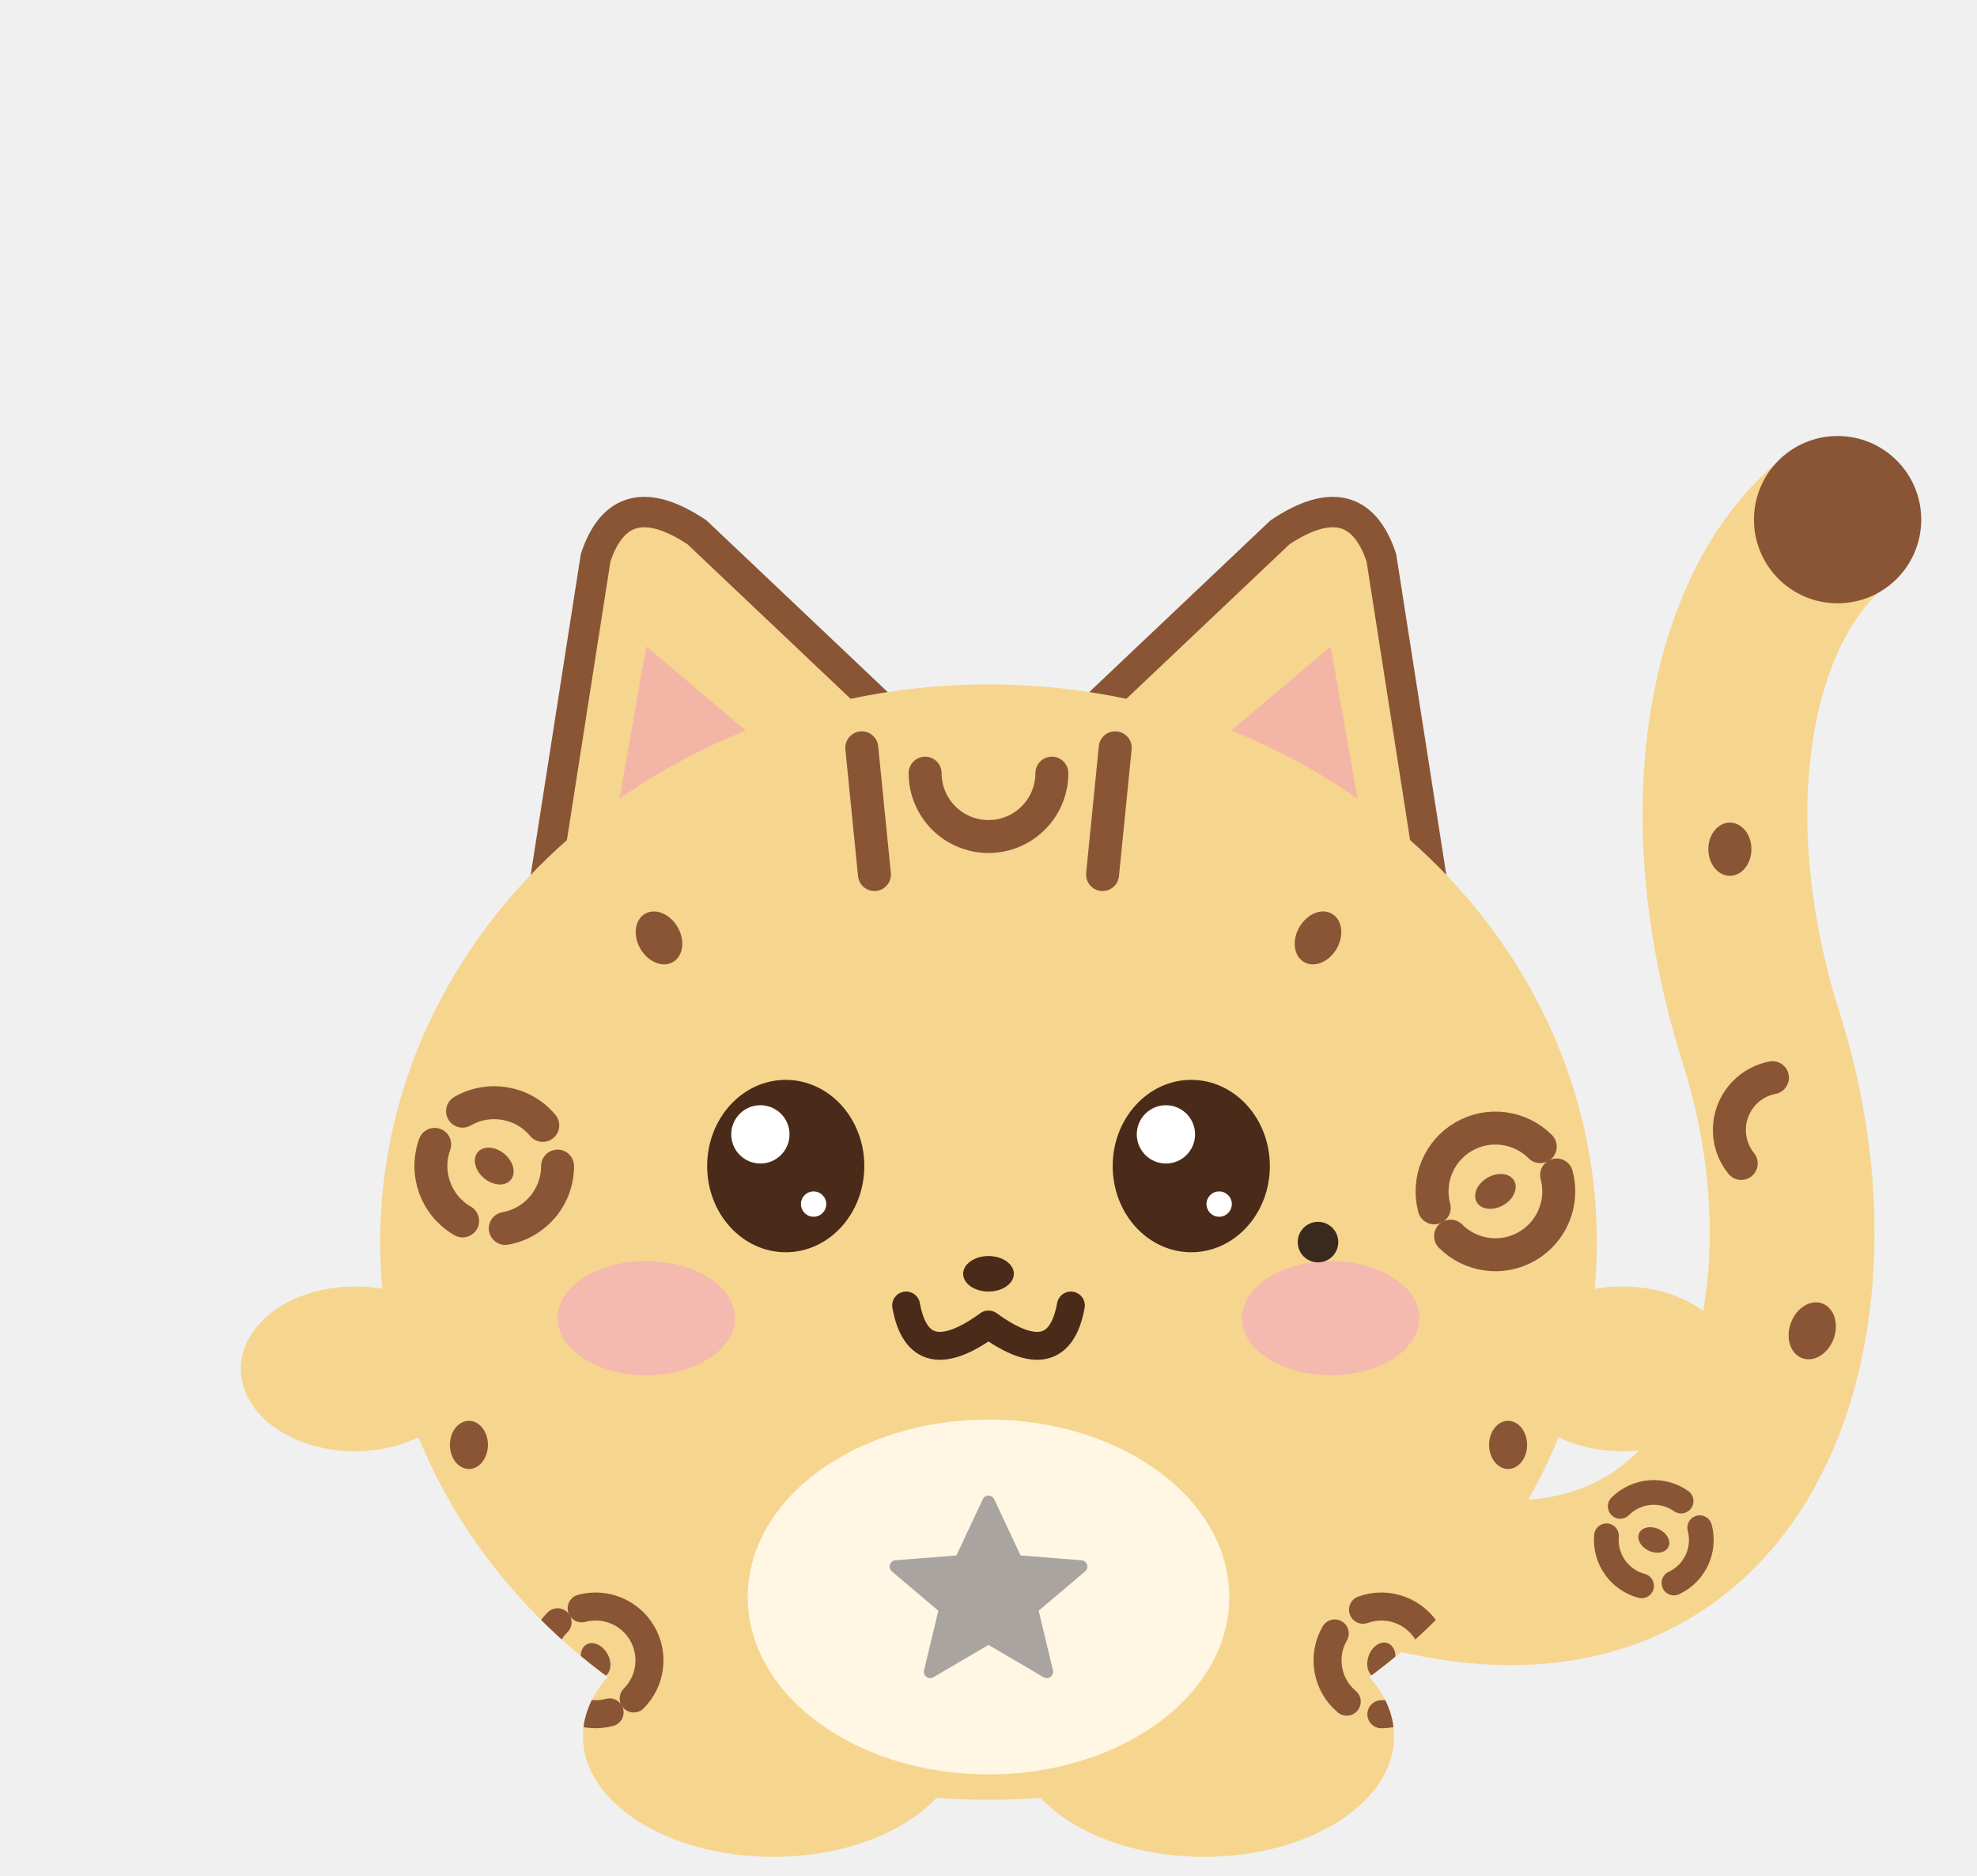
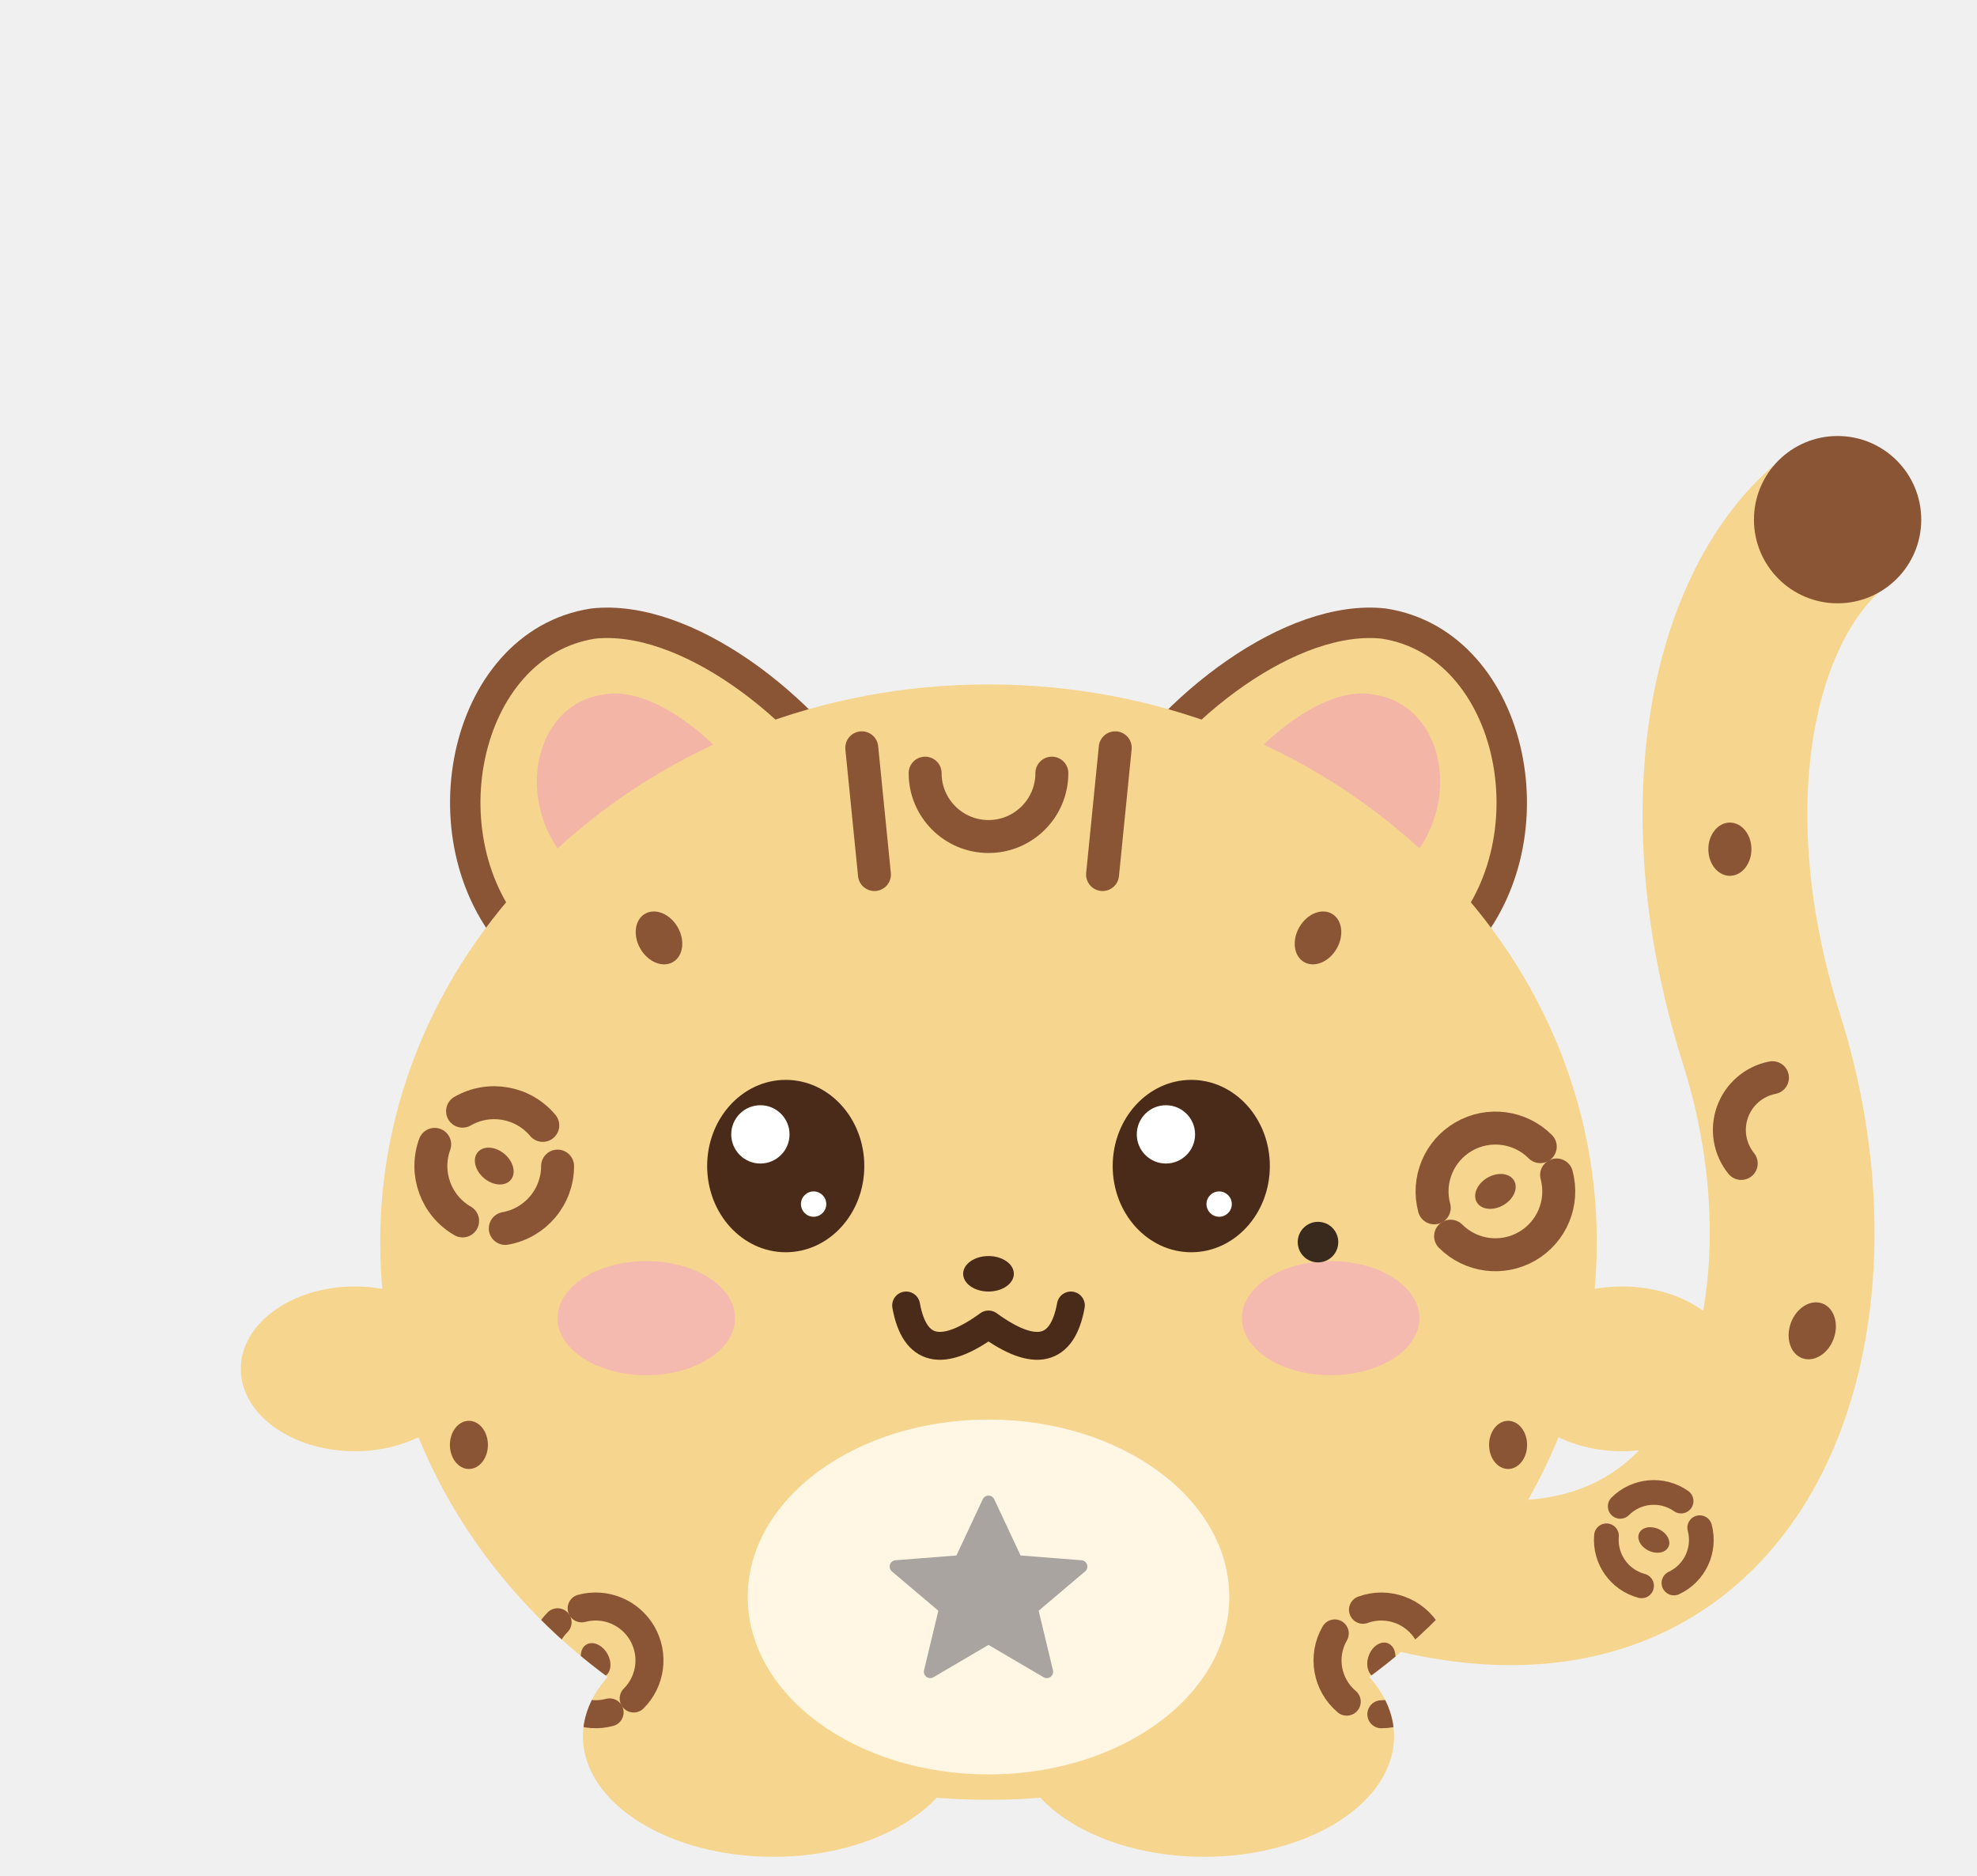
<svg xmlns="http://www.w3.org/2000/svg" xmlns:xlink="http://www.w3.org/1999/xlink" viewBox="-18 -32 156 148" width="624" height="592">
  <defs>
    <g id="ros3" fill="none" stroke="#8A5534" stroke-width="2.6" stroke-linecap="round">
      <path d="M-4.7,-1.71 A5,5 0 0 1 0.87,-4.92" />
      <path d="M3.83,-3.21 A5,5 0 0 1 3.83,3.21" />
      <path d="M0.87,4.92 A5,5 0 0 1 -4.7,1.71" />
      <ellipse rx="1.7" ry="1.25" fill="#8A5534" stroke="none" />
    </g>
    <g id="ros2" fill="none" stroke="#8A5534" stroke-width="2.6" stroke-linecap="round">
      <path d="M-4.83,-1.29 A5,5 0 0 1 4.83,-1.29" />
      <path d="M4.83,1.29 A5,5 0 0 1 -4.83,1.29" />
      <ellipse rx="1.7" ry="1.25" fill="#8A5534" stroke="none" />
    </g>
    <clipPath id="bodyClip">
      <ellipse cx="60" cy="66" rx="48" ry="44" />
      <ellipse cx="43" cy="105" rx="15" ry="9.5" />
      <ellipse cx="77" cy="105" rx="15" ry="9.5" />
    </clipPath>
  </defs>
  <path d="M94,92 C120,98 128,72 121,50 C115,31 119,15 127,9" fill="none" stroke="#F6D58F" stroke-width="13" stroke-linecap="round" />
  <use xlink:href="#ros3" transform="translate(112.5,89.5) rotate(25) scale(.75)" />
  <ellipse cx="125" cy="73" rx="1.8" ry="2.3" transform="rotate(20 125 73)" fill="#8A5534" />
  <path d="M-3.6,1.2 A4.2,4.2 0 0 1 3.6,1.2" transform="translate(119.5,56) rotate(-70)" fill="none" stroke="#8A5534" stroke-width="2.6" stroke-linecap="round" />
  <ellipse cx="118.5" cy="35" rx="1.7" ry="2.1" fill="#8A5534" />
  <circle cx="127" cy="9" r="6.6" fill="#8A5534" />
-   <path d="M24,44 L29,12 Q31,6 37,10 L56,28 Z" fill="#F6D58F" stroke="#8A5534" stroke-width="2.4" stroke-linejoin="round" />
-   <path d="M30,36 L33,19 L46,30 Z" fill="#F3B6A6" />
-   <path d="M96,44 L91,12 Q89,6 83,10 L64,28 Z" fill="#F6D58F" stroke="#8A5534" stroke-width="2.4" stroke-linejoin="round" />
-   <path d="M90,36 L87,19 L74,30 Z" fill="#F3B6A6" />
+   <g transform="translate(36,38) scale(.8) translate(-36,-38)">
+     <path d="M20,44 C10,34 14,14 27,12 C36,11 48,20 54,30 Z" fill="#F6D58F" stroke="#8A5534" stroke-width="3" stroke-linejoin="round" />
+     <path d="M25,36 C19,30 21,20 28,19 C33,18 40,24 43,29 Z" fill="#F3B6A6" />
+   </g>
+   <g transform="translate(84,38) scale(.8) translate(-84,-38)">
+     <path d="M100,44 C110,34 106,14 93,12 C84,11 72,20 66,30 Z" fill="#F6D58F" stroke="#8A5534" stroke-width="3" stroke-linejoin="round" />
+     <path d="M95,36 C101,30 99,20 92,19 C87,18 80,24 77,29 Z" fill="#F3B6A6" />
+   </g>
  <ellipse cx="43" cy="105" rx="15" ry="9.5" fill="#F6D58F" />
  <ellipse cx="77" cy="105" rx="15" ry="9.5" fill="#F6D58F" />
  <ellipse cx="10" cy="76" rx="9" ry="6.5" fill="#F6D58F" />
  <ellipse cx="110" cy="76" rx="9" ry="6.5" fill="#F6D58F" />
  <ellipse cx="60" cy="66" rx="48" ry="44" fill="#F6D58F" />
  <g clip-path="url(#bodyClip)">
    <use xlink:href="#ros3" transform="translate(21,60) rotate(40)" />
    <use xlink:href="#ros2" transform="translate(100,62) rotate(-30)" />
    <use xlink:href="#ros2" transform="translate(29,99) rotate(60) scale(.85)" />
    <use xlink:href="#ros3" transform="translate(91,99) rotate(-70) scale(.85)" />
    <g fill="#8A5534">
      <ellipse cx="34" cy="42" rx="1.7" ry="2.2" transform="rotate(-30 34 42)" />
      <ellipse cx="86" cy="42" rx="1.7" ry="2.2" transform="rotate(30 86 42)" />
      <ellipse cx="19" cy="82" rx="1.5" ry="1.9" />
      <ellipse cx="101" cy="82" rx="1.5" ry="1.9" />
    </g>
  </g>
  <g fill="none" stroke="#8A5534" stroke-width="2.6" stroke-linecap="round">
    <path d="M50,27 L51,37" />
    <path d="M55,29 A5,5 0 0 0 65,29" />
    <path d="M70,27 L69,37" />
  </g>
  <ellipse cx="60" cy="94" rx="19" ry="14" fill="#FFF6E3" />
  <path d="M60,86.5 L62.2,91.2 L67.3,91.6 L63.4,94.9 L64.6,99.9 L60,97.2 L55.4,99.9 L56.6,94.9 L52.7,91.6 L57.8,91.2 Z" fill="#A9A4A0" stroke="#A9A4A0" stroke-width="1" stroke-linejoin="round" />
  <ellipse cx="33" cy="72" rx="7" ry="4.5" fill="#F3A6C4" opacity=".6" />
  <ellipse cx="87" cy="72" rx="7" ry="4.5" fill="#F3A6C4" opacity=".6" />
  <ellipse cx="44" cy="60" rx="6.2" ry="6.8" fill="#4A2A18" />
  <ellipse cx="76" cy="60" rx="6.2" ry="6.8" fill="#4A2A18" />
  <circle cx="42" cy="57.5" r="2.3" fill="#FFFFFF" />
  <circle cx="74" cy="57.5" r="2.3" fill="#FFFFFF" />
  <circle cx="46.2" cy="63" r="1" fill="#FFFFFF" />
  <circle cx="78.2" cy="63" r="1" fill="#FFFFFF" />
  <circle cx="86" cy="66" r="1.6" fill="#3A2A1D" />
  <ellipse cx="60" cy="68.5" rx="2" ry="1.4" fill="#4A2A18" />
  <path d="M53.5,71 Q54.5,76.5 60,72.5 Q65.5,76.5 66.5,71" fill="none" stroke="#4A2A18" stroke-width="2.2" stroke-linecap="round" stroke-linejoin="round" />
</svg>
